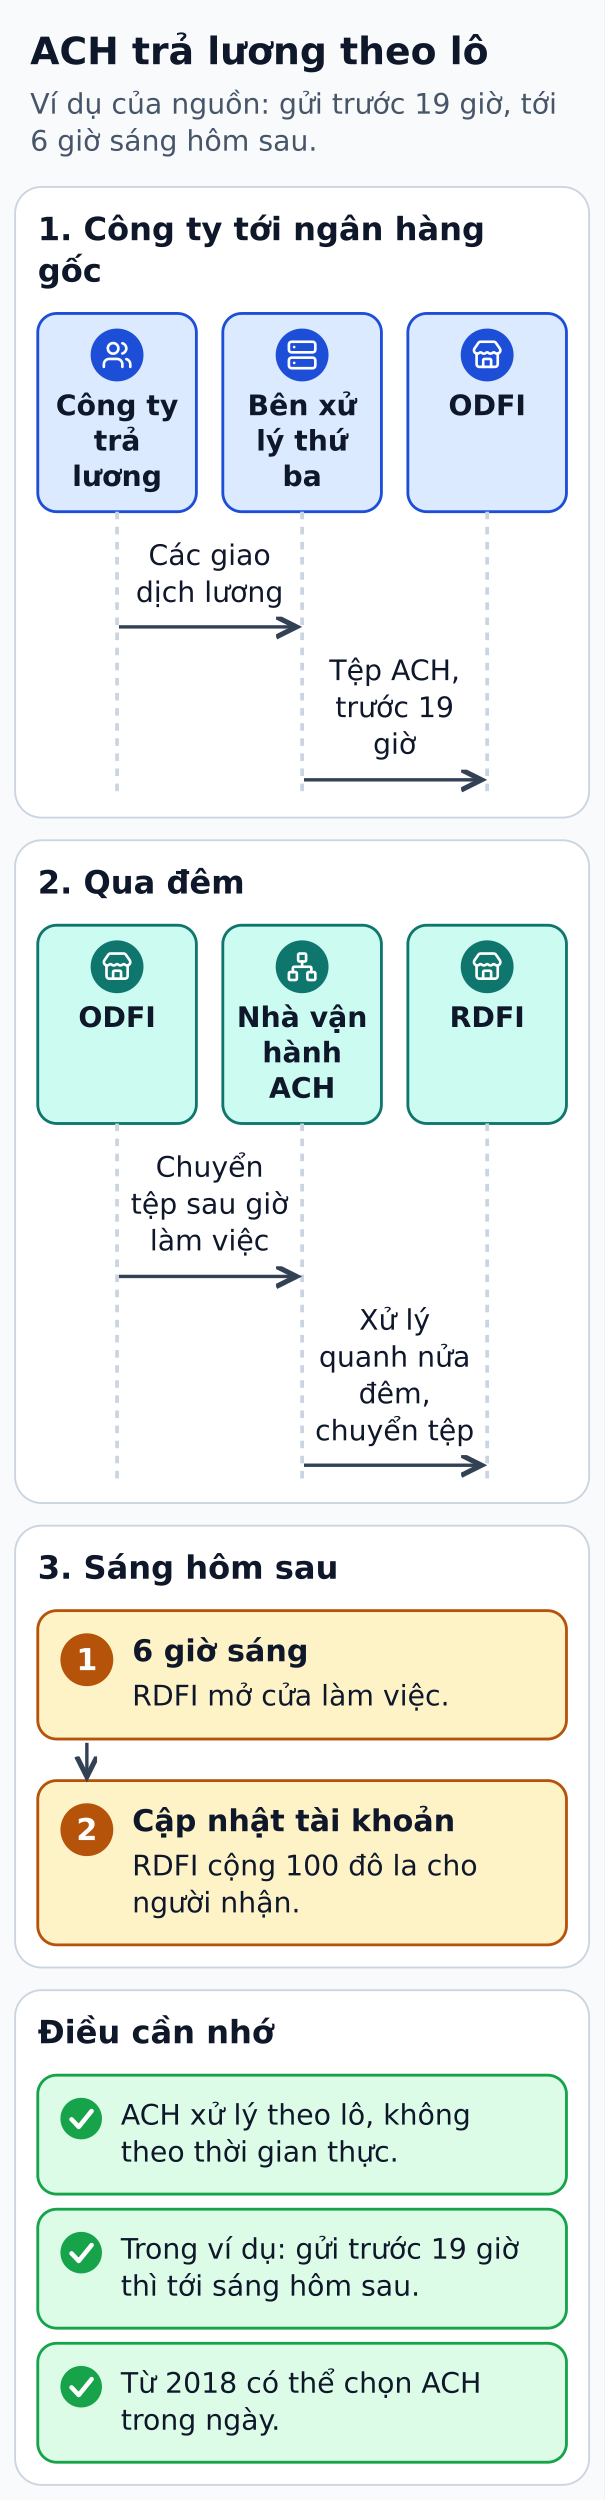
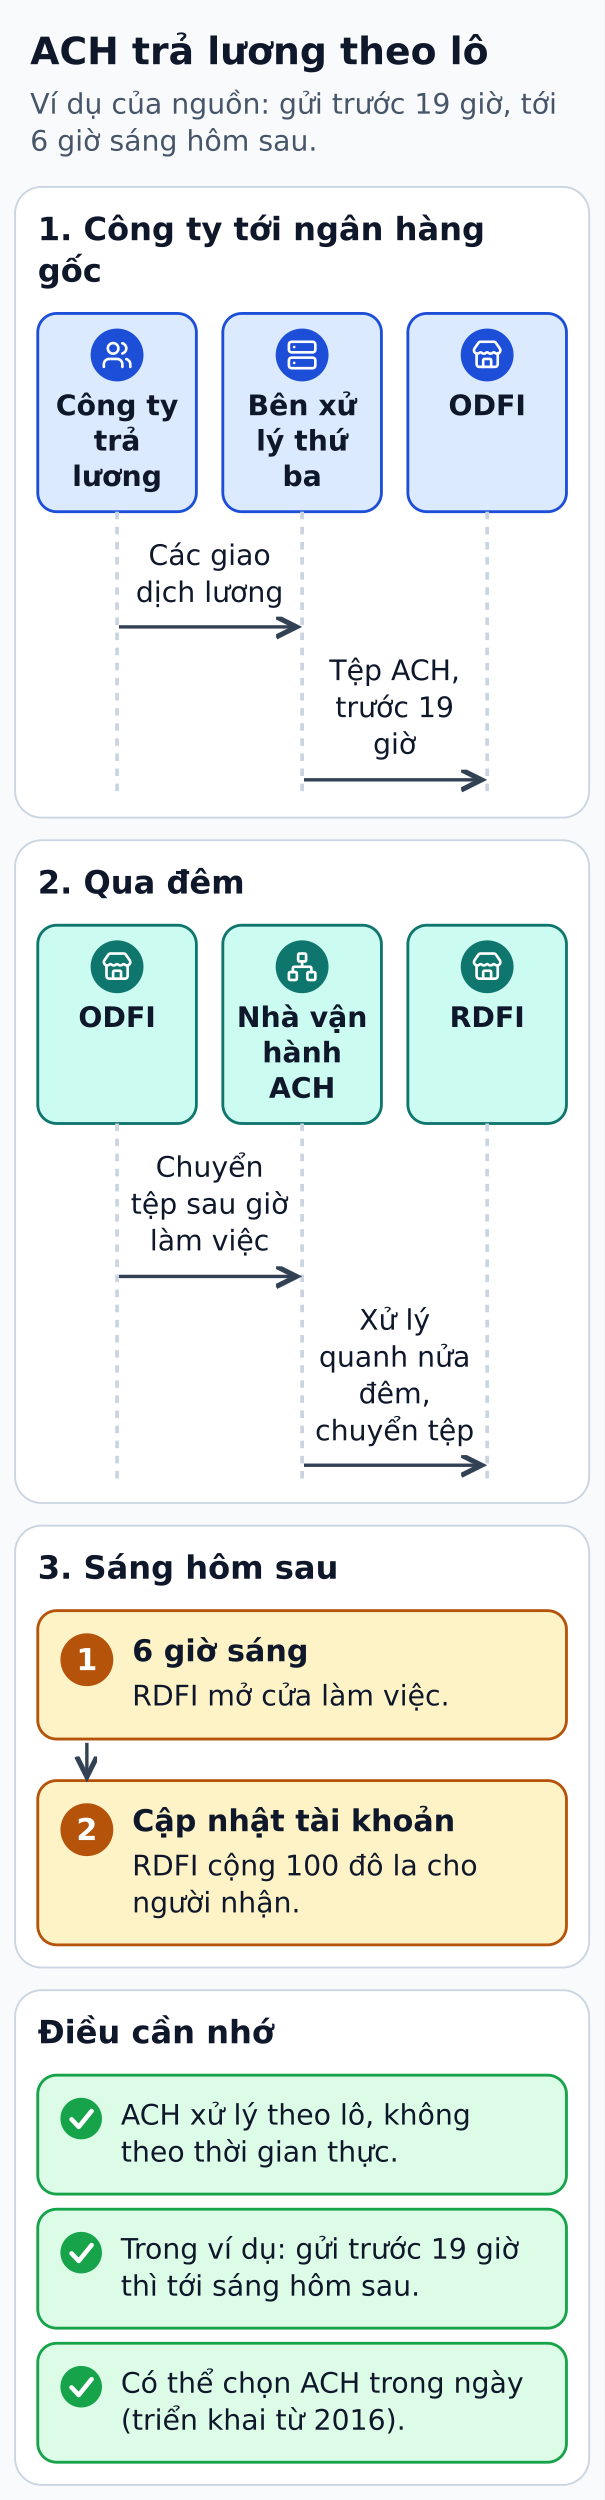
<svg xmlns="http://www.w3.org/2000/svg" width="320" height="1324" viewBox="0 0 320 1324" role="img" aria-labelledby="title desc">
  <defs>
    <marker id="arrow" markerWidth="8" markerHeight="8" refX="6" refY="3" orient="auto">
      <path d="M0,0 L6,3 L0,6" fill="none" stroke="#334155" stroke-width="1.5" />
    </marker>
  </defs>
  <rect width="320" height="1324" fill="#f8fafc" />
  <g font-family="DejaVu Sans, Arial, sans-serif" fill="#0f172a">
    <text x="16" y="34" font-size="20" fill="#0f172a" font-weight="bold" text-anchor="start">ACH trả lương theo lô</text>
    <text x="16" y="60.2" font-size="15" fill="#475569" font-weight="normal" text-anchor="start">Ví dụ của nguồn: gửi trước 19 giờ, tới</text>
    <text x="16" y="79.8" font-size="15" fill="#475569" font-weight="normal" text-anchor="start">6 giờ sáng hôm sau.</text>
    <rect x="8" y="99" width="304" height="334" rx="14" fill="#ffffff" stroke="#cbd5e1" stroke-width="1" />
    <text x="20" y="127.2" font-size="17" fill="#0f172a" font-weight="bold" text-anchor="start">1. Công ty tới ngân hàng</text>
    <text x="20" y="149.2" font-size="17" fill="#0f172a" font-weight="bold" text-anchor="start">gốc</text>
    <rect x="20" y="166" width="84" height="105" rx="10" fill="#dbeafe" stroke="#1d4ed8" stroke-width="1.5" />
    <circle cx="62" cy="188" r="14" fill="#1d4ed8" />
    <g transform="translate(53.6 179.6) scale(0.7)" fill="none" stroke="#FFFFFF" stroke-width="2" stroke-linecap="round" stroke-linejoin="round">
      <path d="M16 21v-2a4 4 0 0 0-4-4H6a4 4 0 0 0-4 4v2" />
      <path d="M16 3.128a4 4 0 0 1 0 7.744" />
      <path d="M22 21v-2a4 4 0 0 0-3-3.87" />
      <circle cx="9" cy="7" r="4" />
    </g>
    <text x="62" y="219.9" font-size="15" fill="#0f172a" font-weight="bold" text-anchor="middle">Công ty</text>
    <text x="62" y="238.6" font-size="15" fill="#0f172a" font-weight="bold" text-anchor="middle">trả</text>
    <text x="62" y="257.4" font-size="15" fill="#0f172a" font-weight="bold" text-anchor="middle">lương</text>
    <rect x="118" y="166" width="84" height="105" rx="10" fill="#dbeafe" stroke="#1d4ed8" stroke-width="1.5" />
    <circle cx="160" cy="188" r="14" fill="#1d4ed8" />
    <g transform="translate(151.6 179.6) scale(0.7)" fill="none" stroke="#FFFFFF" stroke-width="2" stroke-linecap="round" stroke-linejoin="round">
      <rect height="8" rx="2" ry="2" width="20" x="2" y="2" />
      <rect height="8" rx="2" ry="2" width="20" x="2" y="14" />
      <line x1="6" x2="6.01" y1="6" y2="6" />
      <line x1="6" x2="6.01" y1="18" y2="18" />
    </g>
    <text x="160" y="219.9" font-size="15" fill="#0f172a" font-weight="bold" text-anchor="middle">Bên xử</text>
    <text x="160" y="238.6" font-size="15" fill="#0f172a" font-weight="bold" text-anchor="middle">lý thứ</text>
    <text x="160" y="257.4" font-size="15" fill="#0f172a" font-weight="bold" text-anchor="middle">ba</text>
    <rect x="216" y="166" width="84" height="105" rx="10" fill="#dbeafe" stroke="#1d4ed8" stroke-width="1.5" />
    <circle cx="258" cy="188" r="14" fill="#1d4ed8" />
    <g transform="translate(249.6 179.6) scale(0.7)" fill="none" stroke="#FFFFFF" stroke-width="2" stroke-linecap="round" stroke-linejoin="round">
      <path d="M15 21v-5a1 1 0 0 0-1-1h-4a1 1 0 0 0-1 1v5" />
      <path d="M17.774 10.31a1.12 1.12 0 0 0-1.549 0 2.5 2.5 0 0 1-3.451 0 1.12 1.12 0 0 0-1.548 0 2.5 2.5 0 0 1-3.452 0 1.12 1.12 0 0 0-1.549 0 2.5 2.5 0 0 1-3.77-3.248l2.889-4.184A2 2 0 0 1 7 2h10a2 2 0 0 1 1.653.873l2.895 4.192a2.5 2.5 0 0 1-3.774 3.244" />
      <path d="M4 10.95V19a2 2 0 0 0 2 2h12a2 2 0 0 0 2-2v-8.05" />
    </g>
    <text x="258" y="219.9" font-size="15" fill="#0f172a" font-weight="bold" text-anchor="middle">ODFI</text>
    <polyline points="62,271 62,421" fill="none" stroke="#cbd5e1" stroke-width="2" stroke-dasharray="4 4" />
    <polyline points="160,271 160,421" fill="none" stroke="#cbd5e1" stroke-width="2" stroke-dasharray="4 4" />
    <polyline points="258,271 258,421" fill="none" stroke="#cbd5e1" stroke-width="2" stroke-dasharray="4 4" />
    <text x="111" y="299.2" font-size="15" fill="#0f172a" font-weight="normal" text-anchor="middle">Các giao</text>
    <text x="111" y="318.8" font-size="15" fill="#0f172a" font-weight="normal" text-anchor="middle">dịch lương</text>
    <polyline points="63,332 157,332" fill="none" stroke="#334155" stroke-width="1.8" stroke-linejoin="round" marker-end="url(#arrow)" />
    <text x="209" y="360.2" font-size="15" fill="#0f172a" font-weight="normal" text-anchor="middle">Tệp ACH,</text>
    <text x="209" y="379.8" font-size="15" fill="#0f172a" font-weight="normal" text-anchor="middle">trước 19</text>
    <text x="209" y="399.2" font-size="15" fill="#0f172a" font-weight="normal" text-anchor="middle">giờ</text>
    <polyline points="161,413 255,413" fill="none" stroke="#334155" stroke-width="1.8" stroke-linejoin="round" marker-end="url(#arrow)" />
    <rect x="8" y="445" width="304" height="351" rx="14" fill="#ffffff" stroke="#cbd5e1" stroke-width="1" />
    <text x="20" y="473.2" font-size="17" fill="#0f172a" font-weight="bold" text-anchor="start">2. Qua đêm</text>
    <rect x="20" y="490" width="84" height="105" rx="10" fill="#ccfbf1" stroke="#0f766e" stroke-width="1.5" />
    <circle cx="62" cy="512" r="14" fill="#0f766e" />
    <g transform="translate(53.6 503.6) scale(0.7)" fill="none" stroke="#FFFFFF" stroke-width="2" stroke-linecap="round" stroke-linejoin="round">
      <path d="M15 21v-5a1 1 0 0 0-1-1h-4a1 1 0 0 0-1 1v5" />
      <path d="M17.774 10.31a1.12 1.12 0 0 0-1.549 0 2.5 2.5 0 0 1-3.451 0 1.12 1.12 0 0 0-1.548 0 2.5 2.5 0 0 1-3.452 0 1.12 1.12 0 0 0-1.549 0 2.5 2.5 0 0 1-3.77-3.248l2.889-4.184A2 2 0 0 1 7 2h10a2 2 0 0 1 1.653.873l2.895 4.192a2.5 2.5 0 0 1-3.774 3.244" />
      <path d="M4 10.95V19a2 2 0 0 0 2 2h12a2 2 0 0 0 2-2v-8.05" />
    </g>
    <text x="62" y="543.9" font-size="15" fill="#0f172a" font-weight="bold" text-anchor="middle">ODFI</text>
    <rect x="118" y="490" width="84" height="105" rx="10" fill="#ccfbf1" stroke="#0f766e" stroke-width="1.5" />
    <circle cx="160" cy="512" r="14" fill="#0f766e" />
    <g transform="translate(151.6 503.6) scale(0.7)" fill="none" stroke="#FFFFFF" stroke-width="2" stroke-linecap="round" stroke-linejoin="round">
      <rect height="6" rx="1" width="6" x="16" y="16" />
      <rect height="6" rx="1" width="6" x="2" y="16" />
      <rect height="6" rx="1" width="6" x="9" y="2" />
      <path d="M5 16v-3a1 1 0 0 1 1-1h12a1 1 0 0 1 1 1v3" />
      <path d="M12 12V8" />
    </g>
    <text x="160" y="543.9" font-size="15" fill="#0f172a" font-weight="bold" text-anchor="middle">Nhà vận</text>
    <text x="160" y="562.6" font-size="15" fill="#0f172a" font-weight="bold" text-anchor="middle">hành</text>
    <text x="160" y="581.4" font-size="15" fill="#0f172a" font-weight="bold" text-anchor="middle">ACH</text>
    <rect x="216" y="490" width="84" height="105" rx="10" fill="#ccfbf1" stroke="#0f766e" stroke-width="1.5" />
    <circle cx="258" cy="512" r="14" fill="#0f766e" />
    <g transform="translate(249.6 503.6) scale(0.7)" fill="none" stroke="#FFFFFF" stroke-width="2" stroke-linecap="round" stroke-linejoin="round">
      <path d="M15 21v-5a1 1 0 0 0-1-1h-4a1 1 0 0 0-1 1v5" />
      <path d="M17.774 10.31a1.12 1.12 0 0 0-1.549 0 2.5 2.5 0 0 1-3.451 0 1.12 1.12 0 0 0-1.548 0 2.5 2.5 0 0 1-3.452 0 1.12 1.12 0 0 0-1.549 0 2.5 2.5 0 0 1-3.77-3.248l2.889-4.184A2 2 0 0 1 7 2h10a2 2 0 0 1 1.653.873l2.895 4.192a2.5 2.5 0 0 1-3.774 3.244" />
      <path d="M4 10.95V19a2 2 0 0 0 2 2h12a2 2 0 0 0 2-2v-8.05" />
    </g>
    <text x="258" y="543.9" font-size="15" fill="#0f172a" font-weight="bold" text-anchor="middle">RDFI</text>
    <polyline points="62,595 62,784" fill="none" stroke="#cbd5e1" stroke-width="2" stroke-dasharray="4 4" />
    <polyline points="160,595 160,784" fill="none" stroke="#cbd5e1" stroke-width="2" stroke-dasharray="4 4" />
    <polyline points="258,595 258,784" fill="none" stroke="#cbd5e1" stroke-width="2" stroke-dasharray="4 4" />
    <text x="111" y="623.2" font-size="15" fill="#0f172a" font-weight="normal" text-anchor="middle">Chuyển</text>
    <text x="111" y="642.8" font-size="15" fill="#0f172a" font-weight="normal" text-anchor="middle">tệp sau giờ</text>
    <text x="111" y="662.2" font-size="15" fill="#0f172a" font-weight="normal" text-anchor="middle">làm việc</text>
    <polyline points="63,676 157,676" fill="none" stroke="#334155" stroke-width="1.8" stroke-linejoin="round" marker-end="url(#arrow)" />
    <text x="209" y="704.2" font-size="15" fill="#0f172a" font-weight="normal" text-anchor="middle">Xử lý</text>
    <text x="209" y="723.8" font-size="15" fill="#0f172a" font-weight="normal" text-anchor="middle">quanh nửa</text>
    <text x="209" y="743.2" font-size="15" fill="#0f172a" font-weight="normal" text-anchor="middle">đêm,</text>
    <text x="209" y="762.8" font-size="15" fill="#0f172a" font-weight="normal" text-anchor="middle">chuyển tệp</text>
    <polyline points="161,776 255,776" fill="none" stroke="#334155" stroke-width="1.8" stroke-linejoin="round" marker-end="url(#arrow)" />
    <rect x="8" y="808" width="304" height="234" rx="14" fill="#ffffff" stroke="#cbd5e1" stroke-width="1" />
    <text x="20" y="836.1" font-size="17" fill="#0f172a" font-weight="bold" text-anchor="start">3. Sáng hôm sau</text>
    <rect x="20" y="853" width="280" height="68" rx="10" fill="#fef3c7" stroke="#b45309" stroke-width="1.5" />
    <circle cx="46" cy="879" r="14" fill="#b45309" />
    <text x="46" y="884.5" font-size="16" fill="#ffffff" font-weight="bold" text-anchor="middle">1</text>
    <text x="70" y="879.8" font-size="16" fill="#0f172a" font-weight="bold" text-anchor="start">6 giờ sáng</text>
    <text x="70" y="903.2" font-size="15" fill="#0f172a" font-weight="normal" text-anchor="start">RDFI mở cửa làm việc.</text>
    <rect x="20" y="943" width="280" height="87" rx="10" fill="#fef3c7" stroke="#b45309" stroke-width="1.5" />
    <circle cx="46" cy="969" r="14" fill="#b45309" />
    <text x="46" y="974.5" font-size="16" fill="#ffffff" font-weight="bold" text-anchor="middle">2</text>
    <text x="70" y="969.8" font-size="16" fill="#0f172a" font-weight="bold" text-anchor="start">Cập nhật tài khoản</text>
    <text x="70" y="993.2" font-size="15" fill="#0f172a" font-weight="normal" text-anchor="start">RDFI cộng 100 đô la cho</text>
    <text x="70" y="1012.8" font-size="15" fill="#0f172a" font-weight="normal" text-anchor="start">người nhận.</text>
    <polyline points="46,923 46,941" fill="none" stroke="#334155" stroke-width="1.8" stroke-linejoin="round" marker-end="url(#arrow)" />
    <rect x="8" y="1054" width="304" height="262" rx="14" fill="#ffffff" stroke="#cbd5e1" stroke-width="1" />
    <text x="20" y="1082.1" font-size="17" fill="#0f172a" font-weight="bold" text-anchor="start">Điều cần nhớ</text>
    <rect x="20" y="1099" width="280" height="63" rx="10" fill="#dcfce7" stroke="#16a34a" stroke-width="1.5" />
    <circle cx="43" cy="1122" r="11" fill="#16a34a" />
    <polyline points="37.9,1122.4 41.7,1126.4 48.5,1118" fill="none" stroke="#ffffff" stroke-width="2.4" stroke-linecap="round" stroke-linejoin="round" />
    <text x="64" y="1125.2" font-size="15" fill="#0f172a" font-weight="normal" text-anchor="start">ACH xử lý theo lô, không</text>
    <text x="64" y="1144.8" font-size="15" fill="#0f172a" font-weight="normal" text-anchor="start">theo thời gian thực.</text>
    <rect x="20" y="1170" width="280" height="63" rx="10" fill="#dcfce7" stroke="#16a34a" stroke-width="1.5" />
    <circle cx="43" cy="1193" r="11" fill="#16a34a" />
    <polyline points="37.9,1193.4 41.7,1197.4 48.5,1189" fill="none" stroke="#ffffff" stroke-width="2.4" stroke-linecap="round" stroke-linejoin="round" />
    <text x="64" y="1196.2" font-size="15" fill="#0f172a" font-weight="normal" text-anchor="start">Trong ví dụ: gửi trước 19 giờ</text>
    <text x="64" y="1215.8" font-size="15" fill="#0f172a" font-weight="normal" text-anchor="start">thì tới sáng hôm sau.</text>
    <rect x="20" y="1241" width="280" height="63" rx="10" fill="#dcfce7" stroke="#16a34a" stroke-width="1.5" />
    <circle cx="43" cy="1264" r="11" fill="#16a34a" />
    <polyline points="37.9,1264.4 41.7,1268.4 48.5,1260" fill="none" stroke="#ffffff" stroke-width="2.4" stroke-linecap="round" stroke-linejoin="round" />
-     <text x="64" y="1267.2" font-size="15" fill="#0f172a" font-weight="normal" text-anchor="start">Từ 2018 có thể chọn ACH</text>
-     <text x="64" y="1286.8" font-size="15" fill="#0f172a" font-weight="normal" text-anchor="start">trong ngày.</text>
+     <text x="64" y="1267.2" font-size="15" fill="#0f172a" font-weight="normal" text-anchor="start">Có thể chọn ACH trong ngày</text>
+     <text x="64" y="1286.8" font-size="15" fill="#0f172a" font-weight="normal" text-anchor="start">(triển khai từ 2016).</text>
  </g>
</svg>
